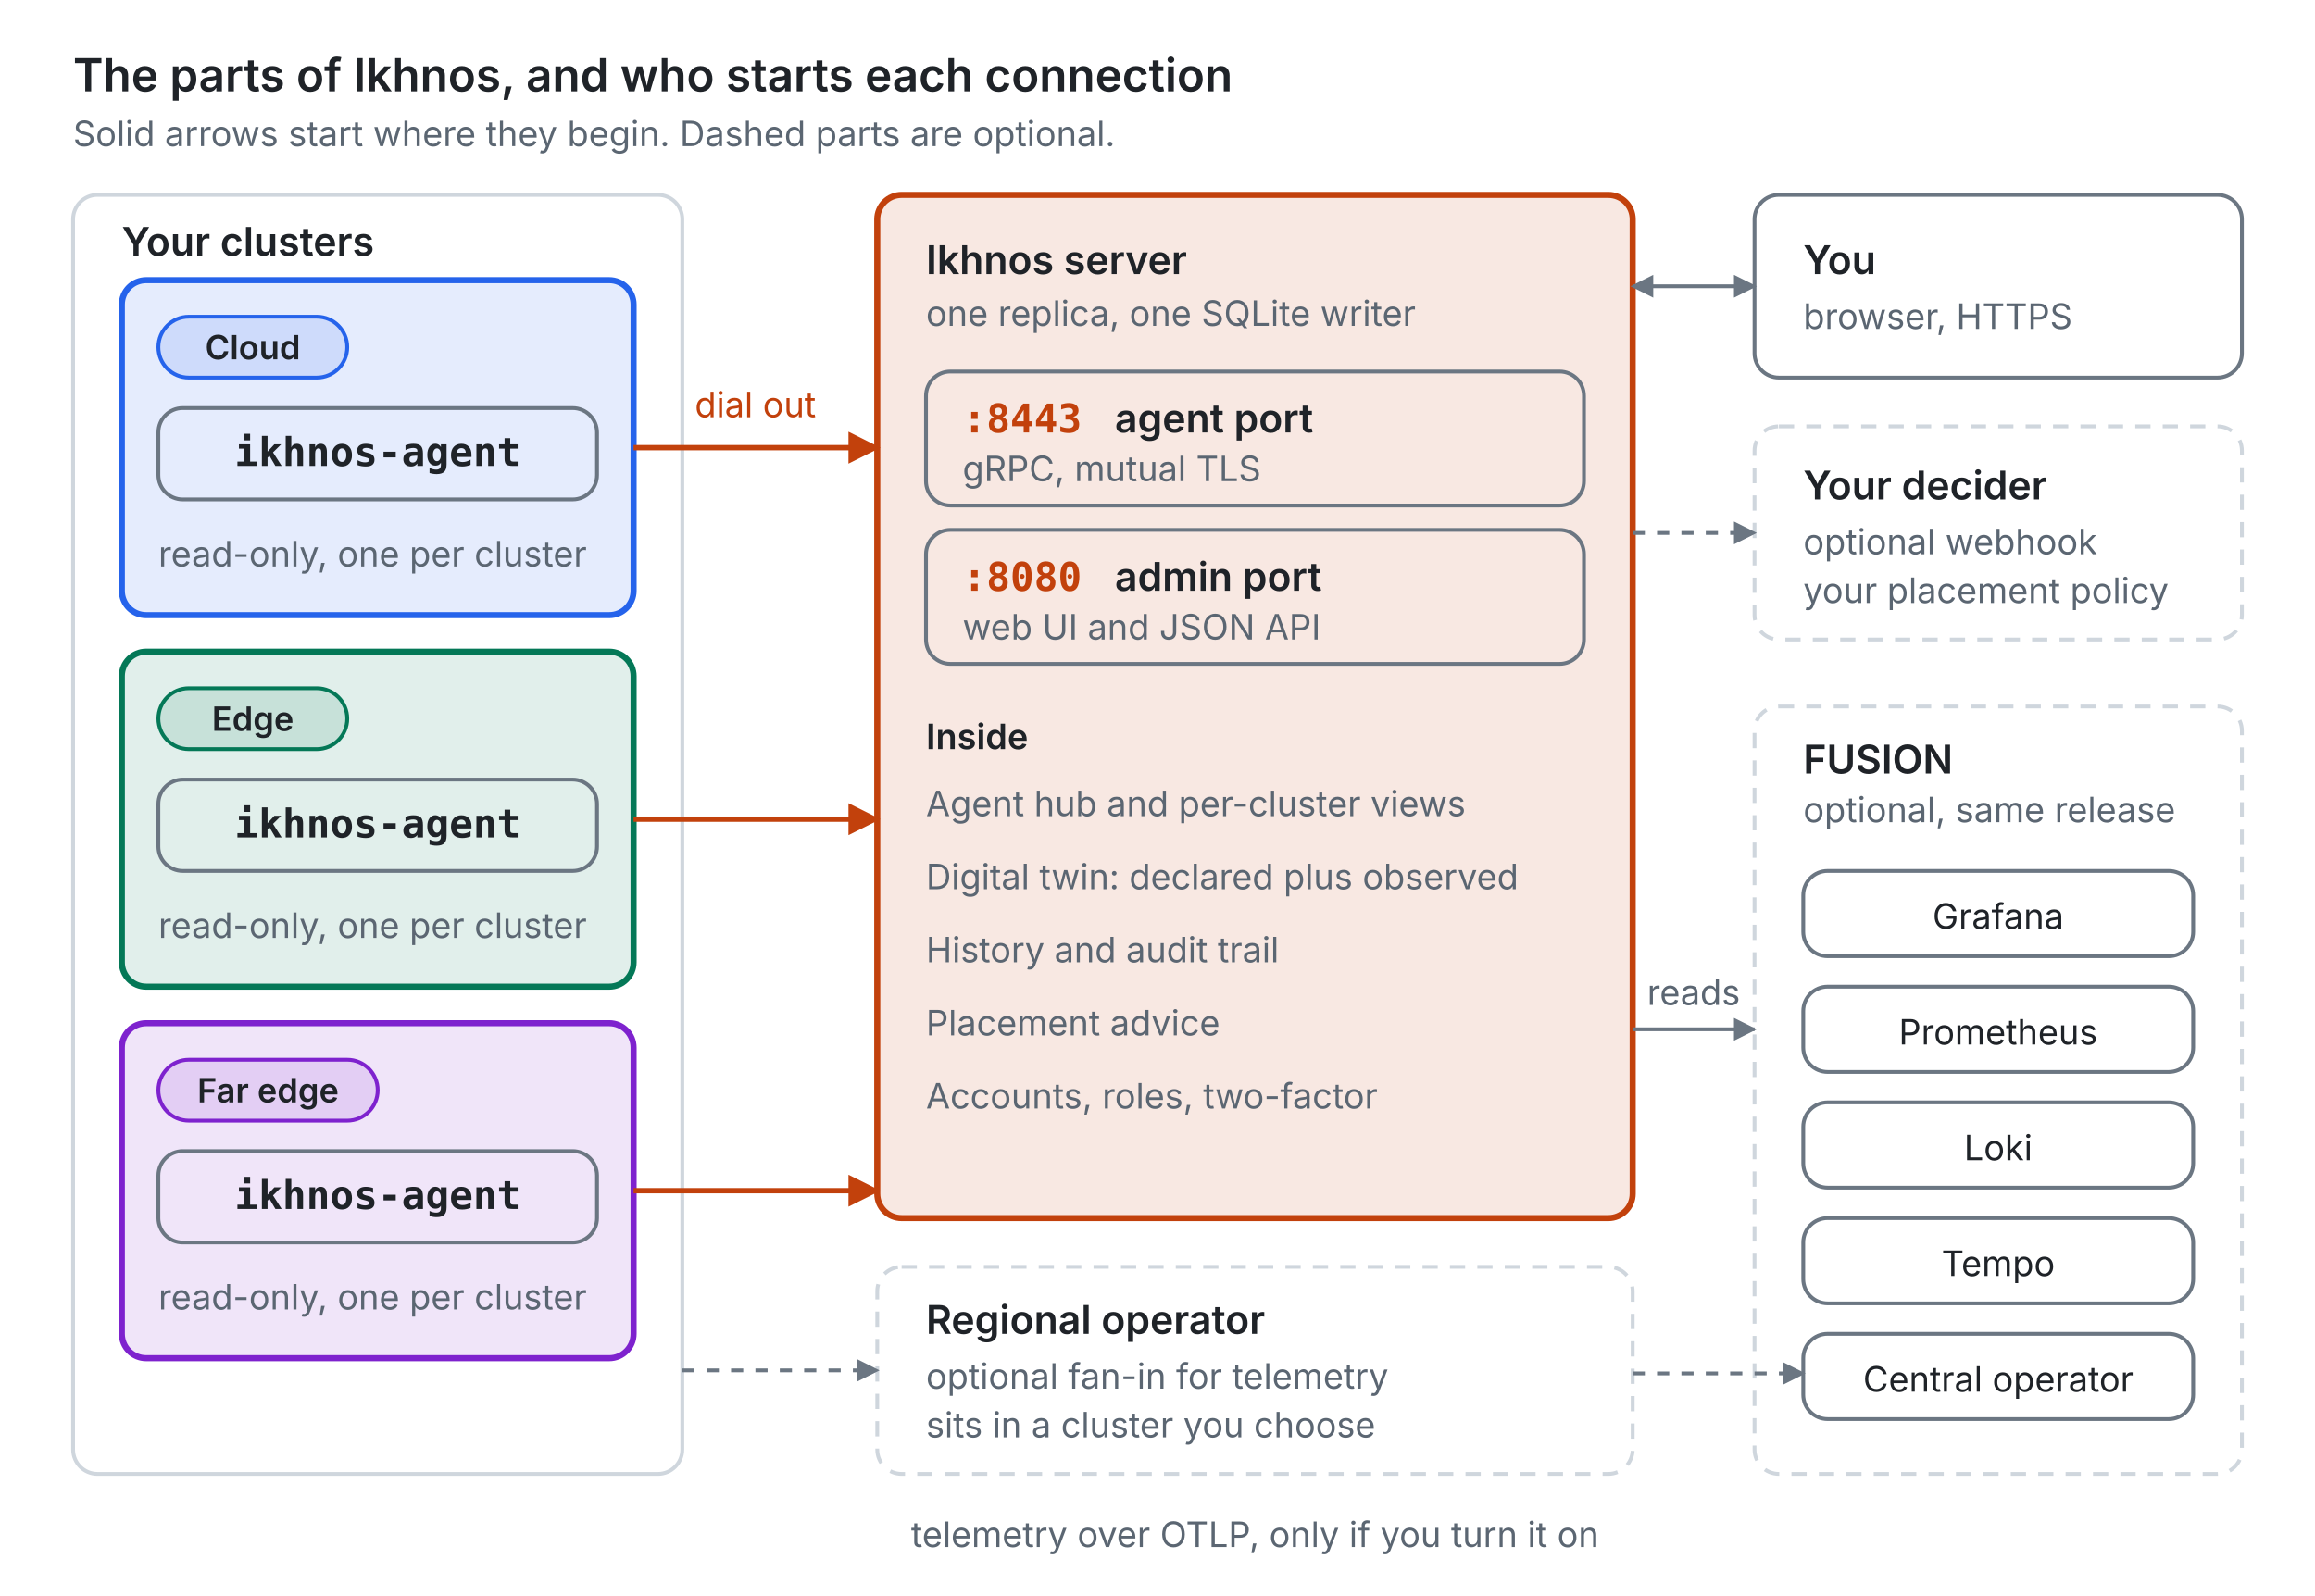
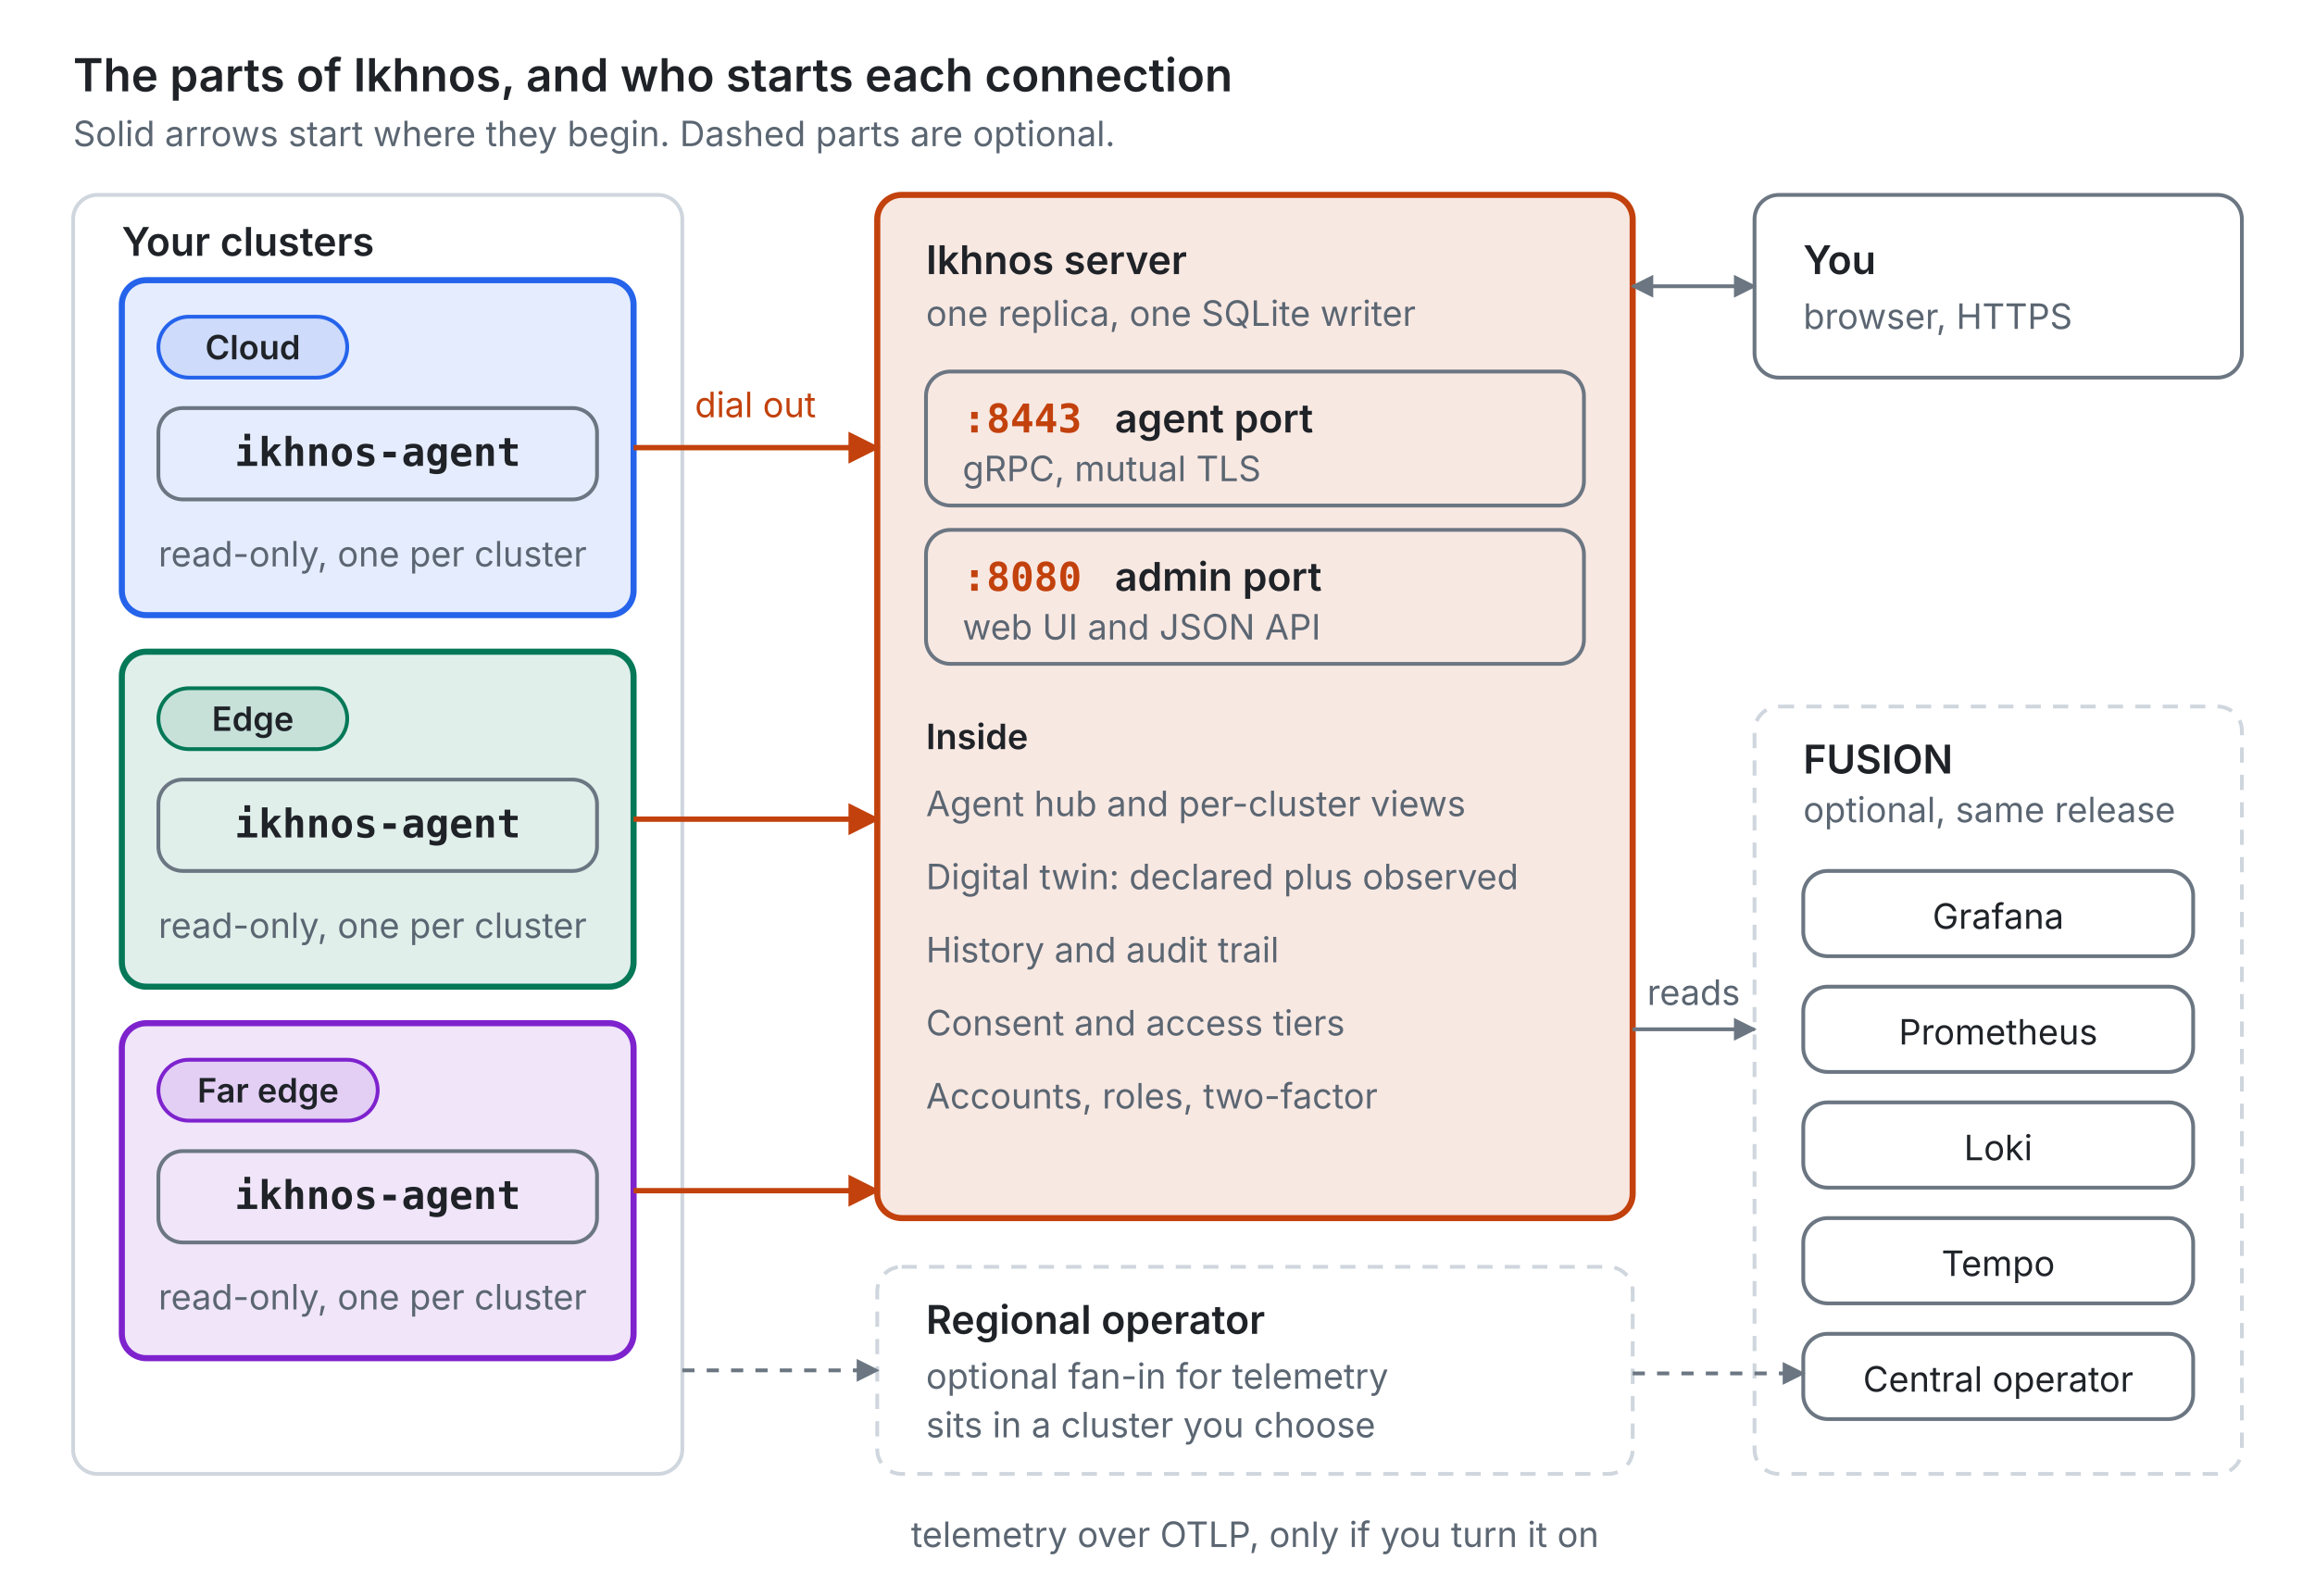
- <svg xmlns="http://www.w3.org/2000/svg" viewBox="0 0 760 524" role="img" aria-label="Agents in clusters dial out to one Ikhnos server; a browser reads the server; optional FUSION stores telemetry; an optional decider answers placement questions" font-size="13" font-family="Inter, -apple-system, 'Segoe UI', Helvetica, Arial, sans-serif">
+ <svg xmlns="http://www.w3.org/2000/svg" viewBox="0 0 760 524" role="img" aria-label="Agents in clusters dial out to one Ikhnos server; a browser reads the server; optional FUSION stores telemetry" font-size="13" font-family="Inter, -apple-system, 'Segoe UI', Helvetica, Arial, sans-serif">
  <defs>
    <marker id="glance-arrow" viewBox="0 0 10 10" refX="9" refY="5" markerWidth="6" markerHeight="6" orient="auto-start-reverse">
      <path d="M0 0L10 5L0 10z" fill="#6b7682" />
    </marker>
    <marker id="glance-arrow-accent" viewBox="0 0 10 10" refX="9" refY="5" markerWidth="6" markerHeight="6" orient="auto-start-reverse">
      <path d="M0 0L10 5L0 10z" fill="#c2410c" />
    </marker>
  </defs>
  <text x="24" y="30" font-size="15" font-weight="600" fill="#1f2328">The parts of Ikhnos, and who starts each connection</text>
  <text x="24" y="48" font-size="11.5" fill="#5b6672">Solid arrows start where they begin. Dashed parts are optional.</text>
  <rect x="24" y="64" width="200" height="420" rx="8" fill="none" fill-opacity="1" stroke="#cfd6dd" stroke-width="1.25" />
  <text x="40" y="84" font-weight="600" fill="#1f2328">Your clusters</text>
  <g>
    <rect x="40" y="92" width="168" height="110" rx="8" fill="#2563eb" fill-opacity="0.12" stroke="#2563eb" stroke-width="2" />
    <g>
      <rect x="52" y="104" width="62" height="20" rx="10" fill="#2563eb" fill-opacity="0.12" stroke="#2563eb" stroke-width="1.25" />
      <text x="83" y="118" text-anchor="middle" font-size="11" font-weight="600" fill="#1f2328">Cloud</text>
    </g>
    <rect x="52" y="134" width="144" height="30" rx="8" fill="none" fill-opacity="1" stroke="#6b7682" stroke-width="1.25" />
    <text x="124" y="153" font-weight="600" fill="#1f2328" text-anchor="middle" font-family="ui-monospace, SFMono-Regular, Menlo, Consolas, monospace">ikhnos-agent</text>
    <text x="52" y="186" font-size="11.5" fill="#5b6672">read-only, one per cluster</text>
  </g>
  <g>
    <rect x="40" y="214" width="168" height="110" rx="8" fill="#047857" fill-opacity="0.12" stroke="#047857" stroke-width="2" />
    <g>
      <rect x="52" y="226" width="62" height="20" rx="10" fill="#047857" fill-opacity="0.12" stroke="#047857" stroke-width="1.25" />
      <text x="83" y="240" text-anchor="middle" font-size="11" font-weight="600" fill="#1f2328">Edge</text>
    </g>
    <rect x="52" y="256" width="144" height="30" rx="8" fill="none" fill-opacity="1" stroke="#6b7682" stroke-width="1.25" />
    <text x="124" y="275" font-weight="600" fill="#1f2328" text-anchor="middle" font-family="ui-monospace, SFMono-Regular, Menlo, Consolas, monospace">ikhnos-agent</text>
    <text x="52" y="308" font-size="11.5" fill="#5b6672">read-only, one per cluster</text>
  </g>
  <g>
    <rect x="40" y="336" width="168" height="110" rx="8" fill="#7e22ce" fill-opacity="0.12" stroke="#7e22ce" stroke-width="2" />
    <g>
      <rect x="52" y="348" width="72" height="20" rx="10" fill="#7e22ce" fill-opacity="0.12" stroke="#7e22ce" stroke-width="1.25" />
      <text x="88" y="362" text-anchor="middle" font-size="11" font-weight="600" fill="#1f2328">Far edge</text>
    </g>
    <rect x="52" y="378" width="144" height="30" rx="8" fill="none" fill-opacity="1" stroke="#6b7682" stroke-width="1.25" />
    <text x="124" y="397" font-weight="600" fill="#1f2328" text-anchor="middle" font-family="ui-monospace, SFMono-Regular, Menlo, Consolas, monospace">ikhnos-agent</text>
    <text x="52" y="430" font-size="11.5" fill="#5b6672">read-only, one per cluster</text>
  </g>
  <rect x="288" y="64" width="248" height="336" rx="8" fill="#c2410c" fill-opacity="0.12" stroke="#c2410c" stroke-width="2" />
  <text x="304" y="90" font-weight="600" fill="#1f2328">Ikhnos server</text>
  <text x="304" y="107" font-size="11.5" fill="#5b6672">one replica, one SQLite writer</text>
  <rect x="304" y="122" width="216" height="44" rx="8" fill="none" fill-opacity="1" stroke="#6b7682" stroke-width="1.25" />
  <text x="316" y="142" font-weight="600" fill="#c2410c" font-family="ui-monospace, SFMono-Regular, Menlo, Consolas, monospace">:8443</text>
  <text x="366" y="142" font-weight="600" fill="#1f2328">agent port</text>
  <text x="316" y="158" font-size="11.5" fill="#5b6672">gRPC, mutual TLS</text>
  <rect x="304" y="174" width="216" height="44" rx="8" fill="none" fill-opacity="1" stroke="#6b7682" stroke-width="1.25" />
  <text x="316" y="194" font-weight="600" fill="#c2410c" font-family="ui-monospace, SFMono-Regular, Menlo, Consolas, monospace">:8080</text>
  <text x="366" y="194" font-weight="600" fill="#1f2328">admin port</text>
  <text x="316" y="210" font-size="11.5" fill="#5b6672">web UI and JSON API</text>
  <text x="304" y="246" font-size="11.5" font-weight="600" fill="#1f2328">Inside</text>
  <text x="304" y="268" font-size="11.5" fill="#5b6672">Agent hub and per-cluster views</text>
  <text x="304" y="292" font-size="11.5" fill="#5b6672">Digital twin: declared plus observed</text>
  <text x="304" y="316" font-size="11.5" fill="#5b6672">History and audit trail</text>
-   <text x="304" y="340" font-size="11.5" fill="#5b6672">Placement advice</text>
+   <text x="304" y="340" font-size="11.5" fill="#5b6672">Consent and access tiers</text>
  <text x="304" y="364" font-size="11.5" fill="#5b6672">Accounts, roles, two-factor</text>
  <rect x="288" y="416" width="248" height="68" rx="8" fill="none" fill-opacity="1" stroke="#cfd6dd" stroke-width="1.25" stroke-dasharray="5 4" />
  <text x="304" y="438" font-weight="600" fill="#1f2328">Regional operator</text>
  <text x="304" y="456" font-size="11.5" fill="#5b6672">optional fan-in for telemetry</text>
  <text x="304" y="472" font-size="11.5" fill="#5b6672">sits in a cluster you choose</text>
  <rect x="576" y="64" width="160" height="60" rx="8" fill="none" fill-opacity="1" stroke="#6b7682" stroke-width="1.25" />
  <text x="592" y="90" font-weight="600" fill="#1f2328">You</text>
  <text x="592" y="108" font-size="11.5" fill="#5b6672">browser, HTTPS</text>
-   <rect x="576" y="140" width="160" height="70" rx="8" fill="none" fill-opacity="1" stroke="#cfd6dd" stroke-width="1.25" stroke-dasharray="5 4" />
-   <text x="592" y="164" font-weight="600" fill="#1f2328">Your decider</text>
-   <text x="592" y="182" font-size="11.5" fill="#5b6672">optional webhook</text>
-   <text x="592" y="198" font-size="11.5" fill="#5b6672">your placement policy</text>
  <rect x="576" y="232" width="160" height="252" rx="8" fill="none" fill-opacity="1" stroke="#cfd6dd" stroke-width="1.25" stroke-dasharray="5 4" />
  <text x="592" y="254" font-weight="600" fill="#1f2328">FUSION</text>
  <text x="592" y="270" font-size="11.5" fill="#5b6672">optional, same release</text>
  <g>
    <rect x="592" y="286" width="128" height="28" rx="8" fill="none" fill-opacity="1" stroke="#6b7682" stroke-width="1.25" />
    <text x="656" y="305" font-size="11.5" fill="#1f2328" text-anchor="middle">Grafana</text>
  </g>
  <g>
    <rect x="592" y="324" width="128" height="28" rx="8" fill="none" fill-opacity="1" stroke="#6b7682" stroke-width="1.25" />
    <text x="656" y="343" font-size="11.5" fill="#1f2328" text-anchor="middle">Prometheus</text>
  </g>
  <g>
    <rect x="592" y="362" width="128" height="28" rx="8" fill="none" fill-opacity="1" stroke="#6b7682" stroke-width="1.25" />
    <text x="656" y="381" font-size="11.5" fill="#1f2328" text-anchor="middle">Loki</text>
  </g>
  <g>
    <rect x="592" y="400" width="128" height="28" rx="8" fill="none" fill-opacity="1" stroke="#6b7682" stroke-width="1.25" />
    <text x="656" y="419" font-size="11.5" fill="#1f2328" text-anchor="middle">Tempo</text>
  </g>
  <g>
    <rect x="592" y="438" width="128" height="28" rx="8" fill="none" fill-opacity="1" stroke="#6b7682" stroke-width="1.25" />
    <text x="656" y="457" font-size="11.5" fill="#1f2328" text-anchor="middle">Central operator</text>
  </g>
  <path d="M208 147H288" fill="none" stroke="#c2410c" stroke-width="1.75" marker-end="url(#glance-arrow-accent)" />
  <path d="M208 269H288" fill="none" stroke="#c2410c" stroke-width="1.75" marker-end="url(#glance-arrow-accent)" />
  <path d="M208 391H288" fill="none" stroke="#c2410c" stroke-width="1.75" marker-end="url(#glance-arrow-accent)" />
  <text x="248" y="137" font-size="11.5" fill="#c2410c" text-anchor="middle">dial out</text>
  <path d="M576 94H536" fill="none" stroke="#6b7682" stroke-width="1.25" marker-end="url(#glance-arrow)" marker-start="url(#glance-arrow)" />
-   <path d="M536 175H576" fill="none" stroke="#6b7682" stroke-width="1.25" stroke-dasharray="4 4" marker-end="url(#glance-arrow)" />
  <path d="M536 338H576" fill="none" stroke="#6b7682" stroke-width="1.25" marker-end="url(#glance-arrow)" />
  <text x="556" y="330" font-size="11.5" fill="#5b6672" text-anchor="middle">reads</text>
  <path d="M224 450H288" fill="none" stroke="#6b7682" stroke-width="1.25" stroke-dasharray="4 4" marker-end="url(#glance-arrow)" />
  <path d="M536 451H592" fill="none" stroke="#6b7682" stroke-width="1.25" stroke-dasharray="4 4" marker-end="url(#glance-arrow)" />
  <text x="412" y="508" font-size="11.5" fill="#5b6672" text-anchor="middle">telemetry over OTLP, only if you turn it on</text>
</svg>
